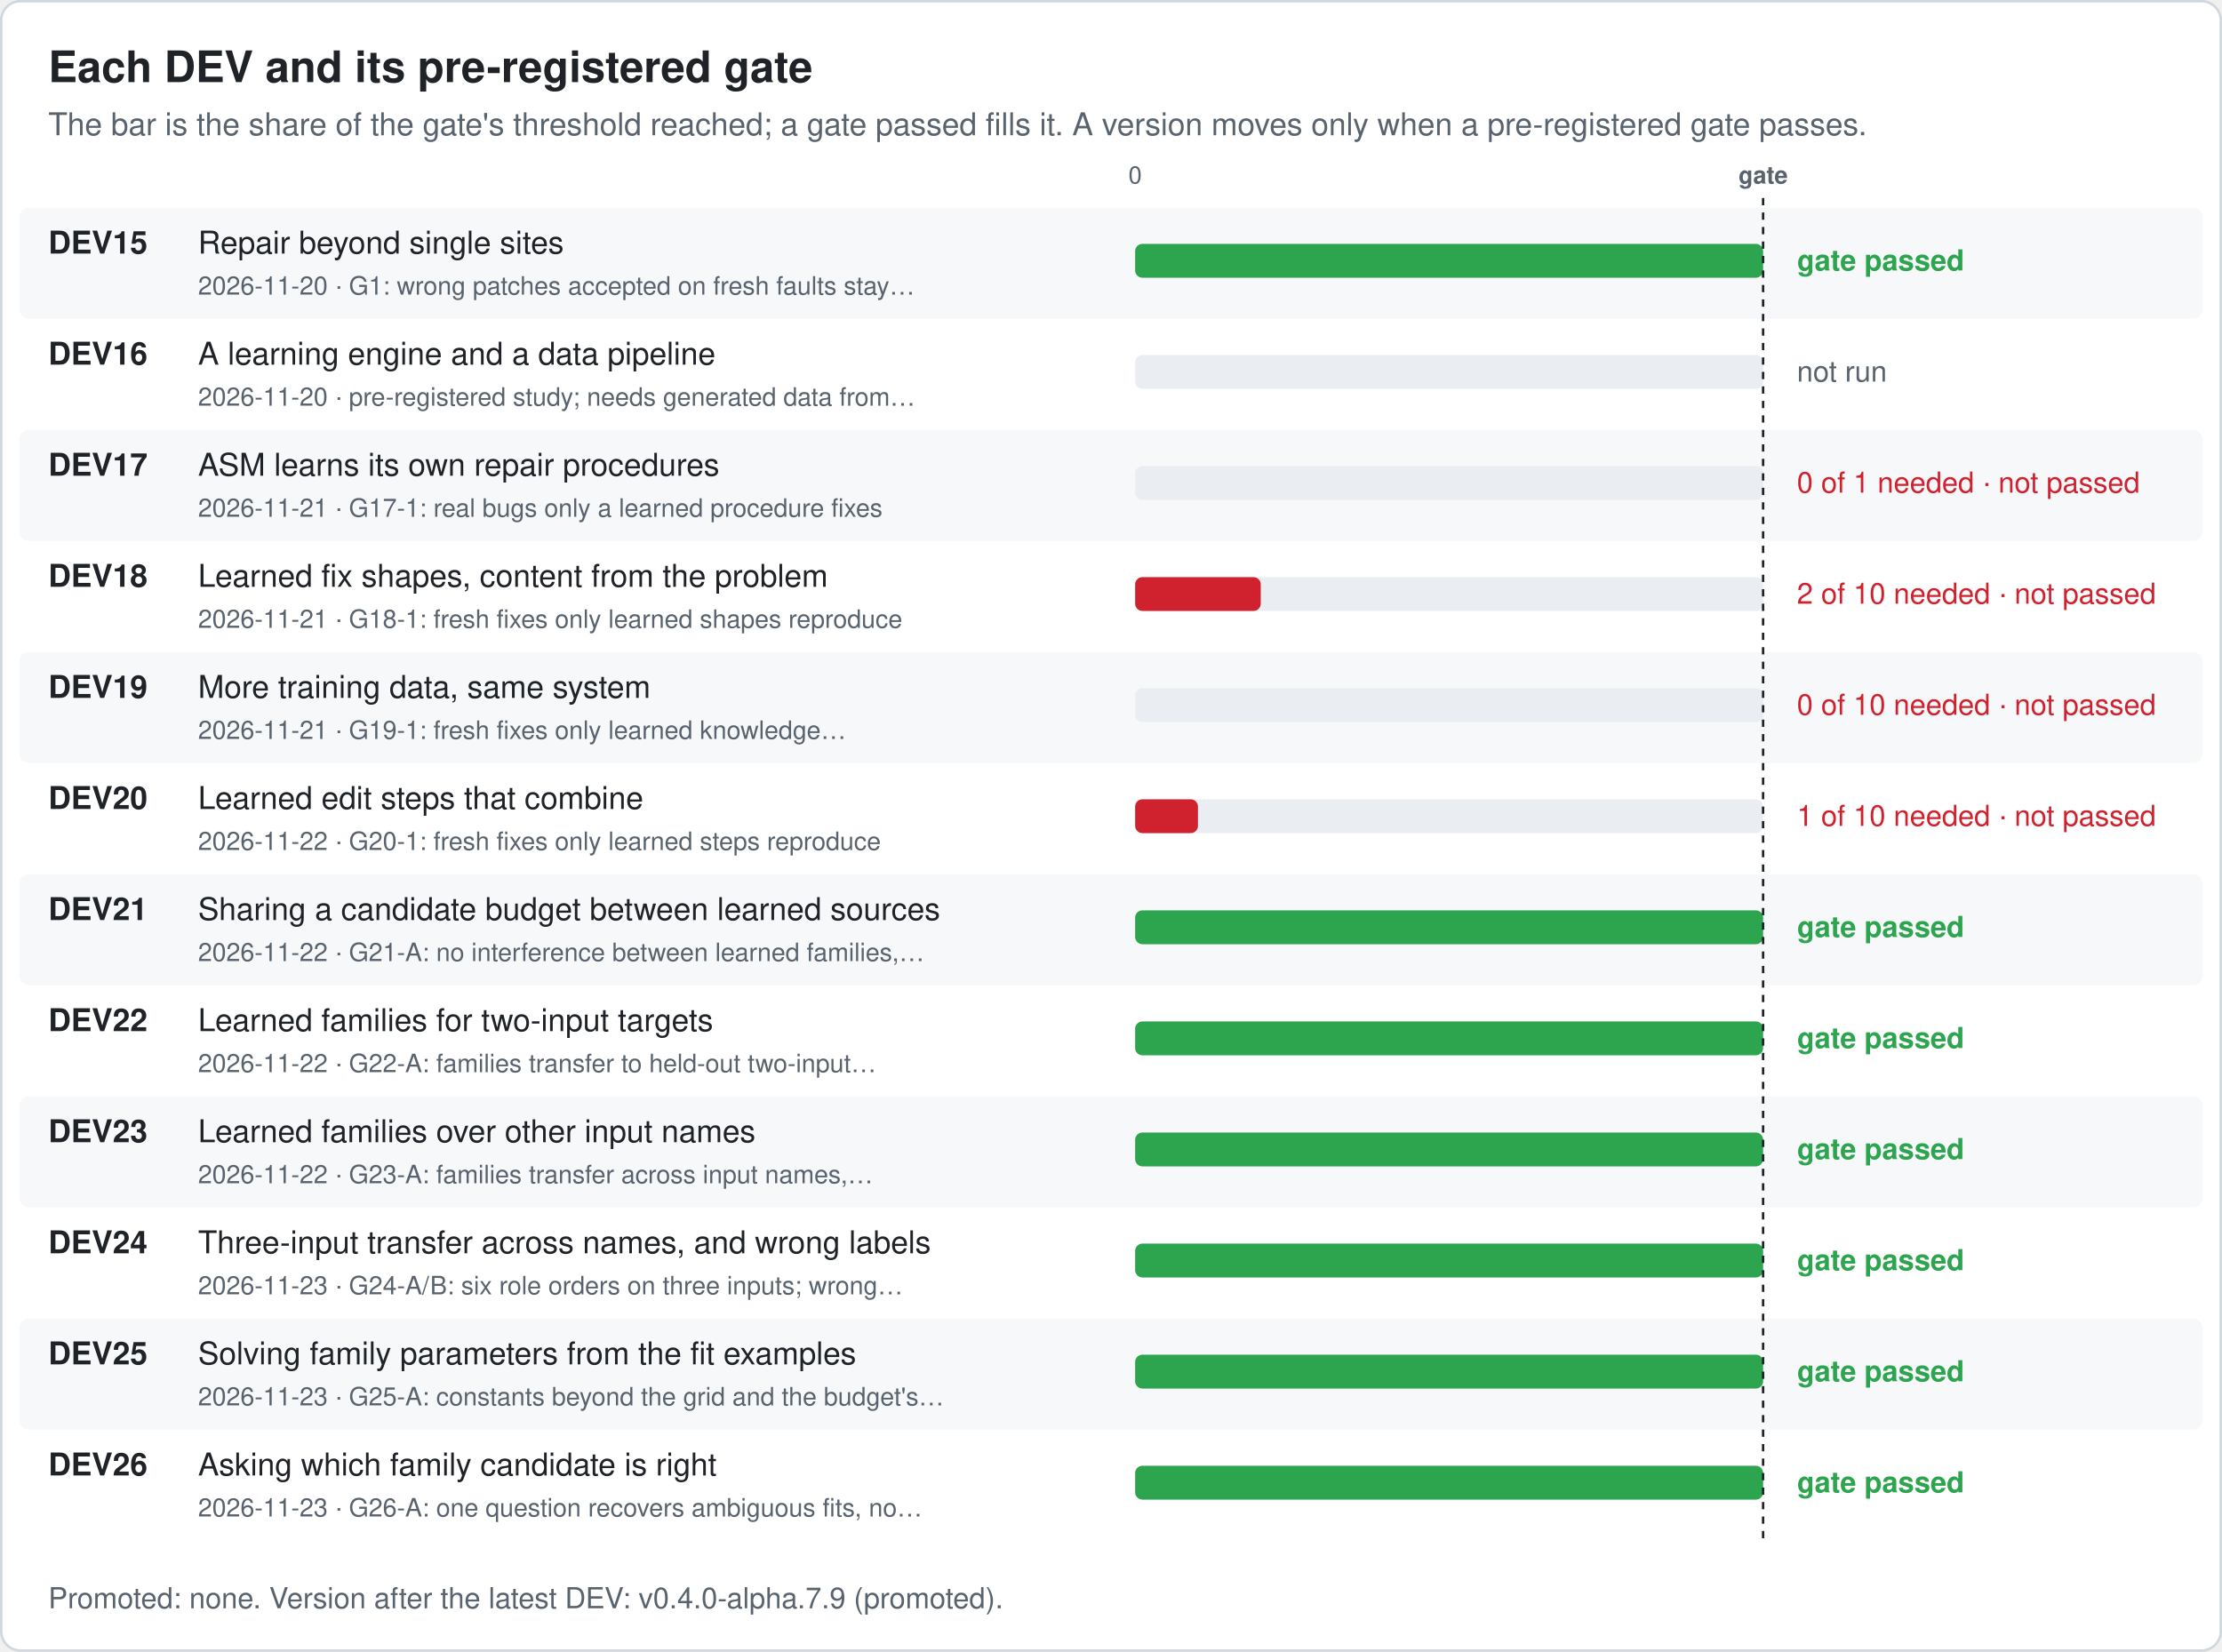
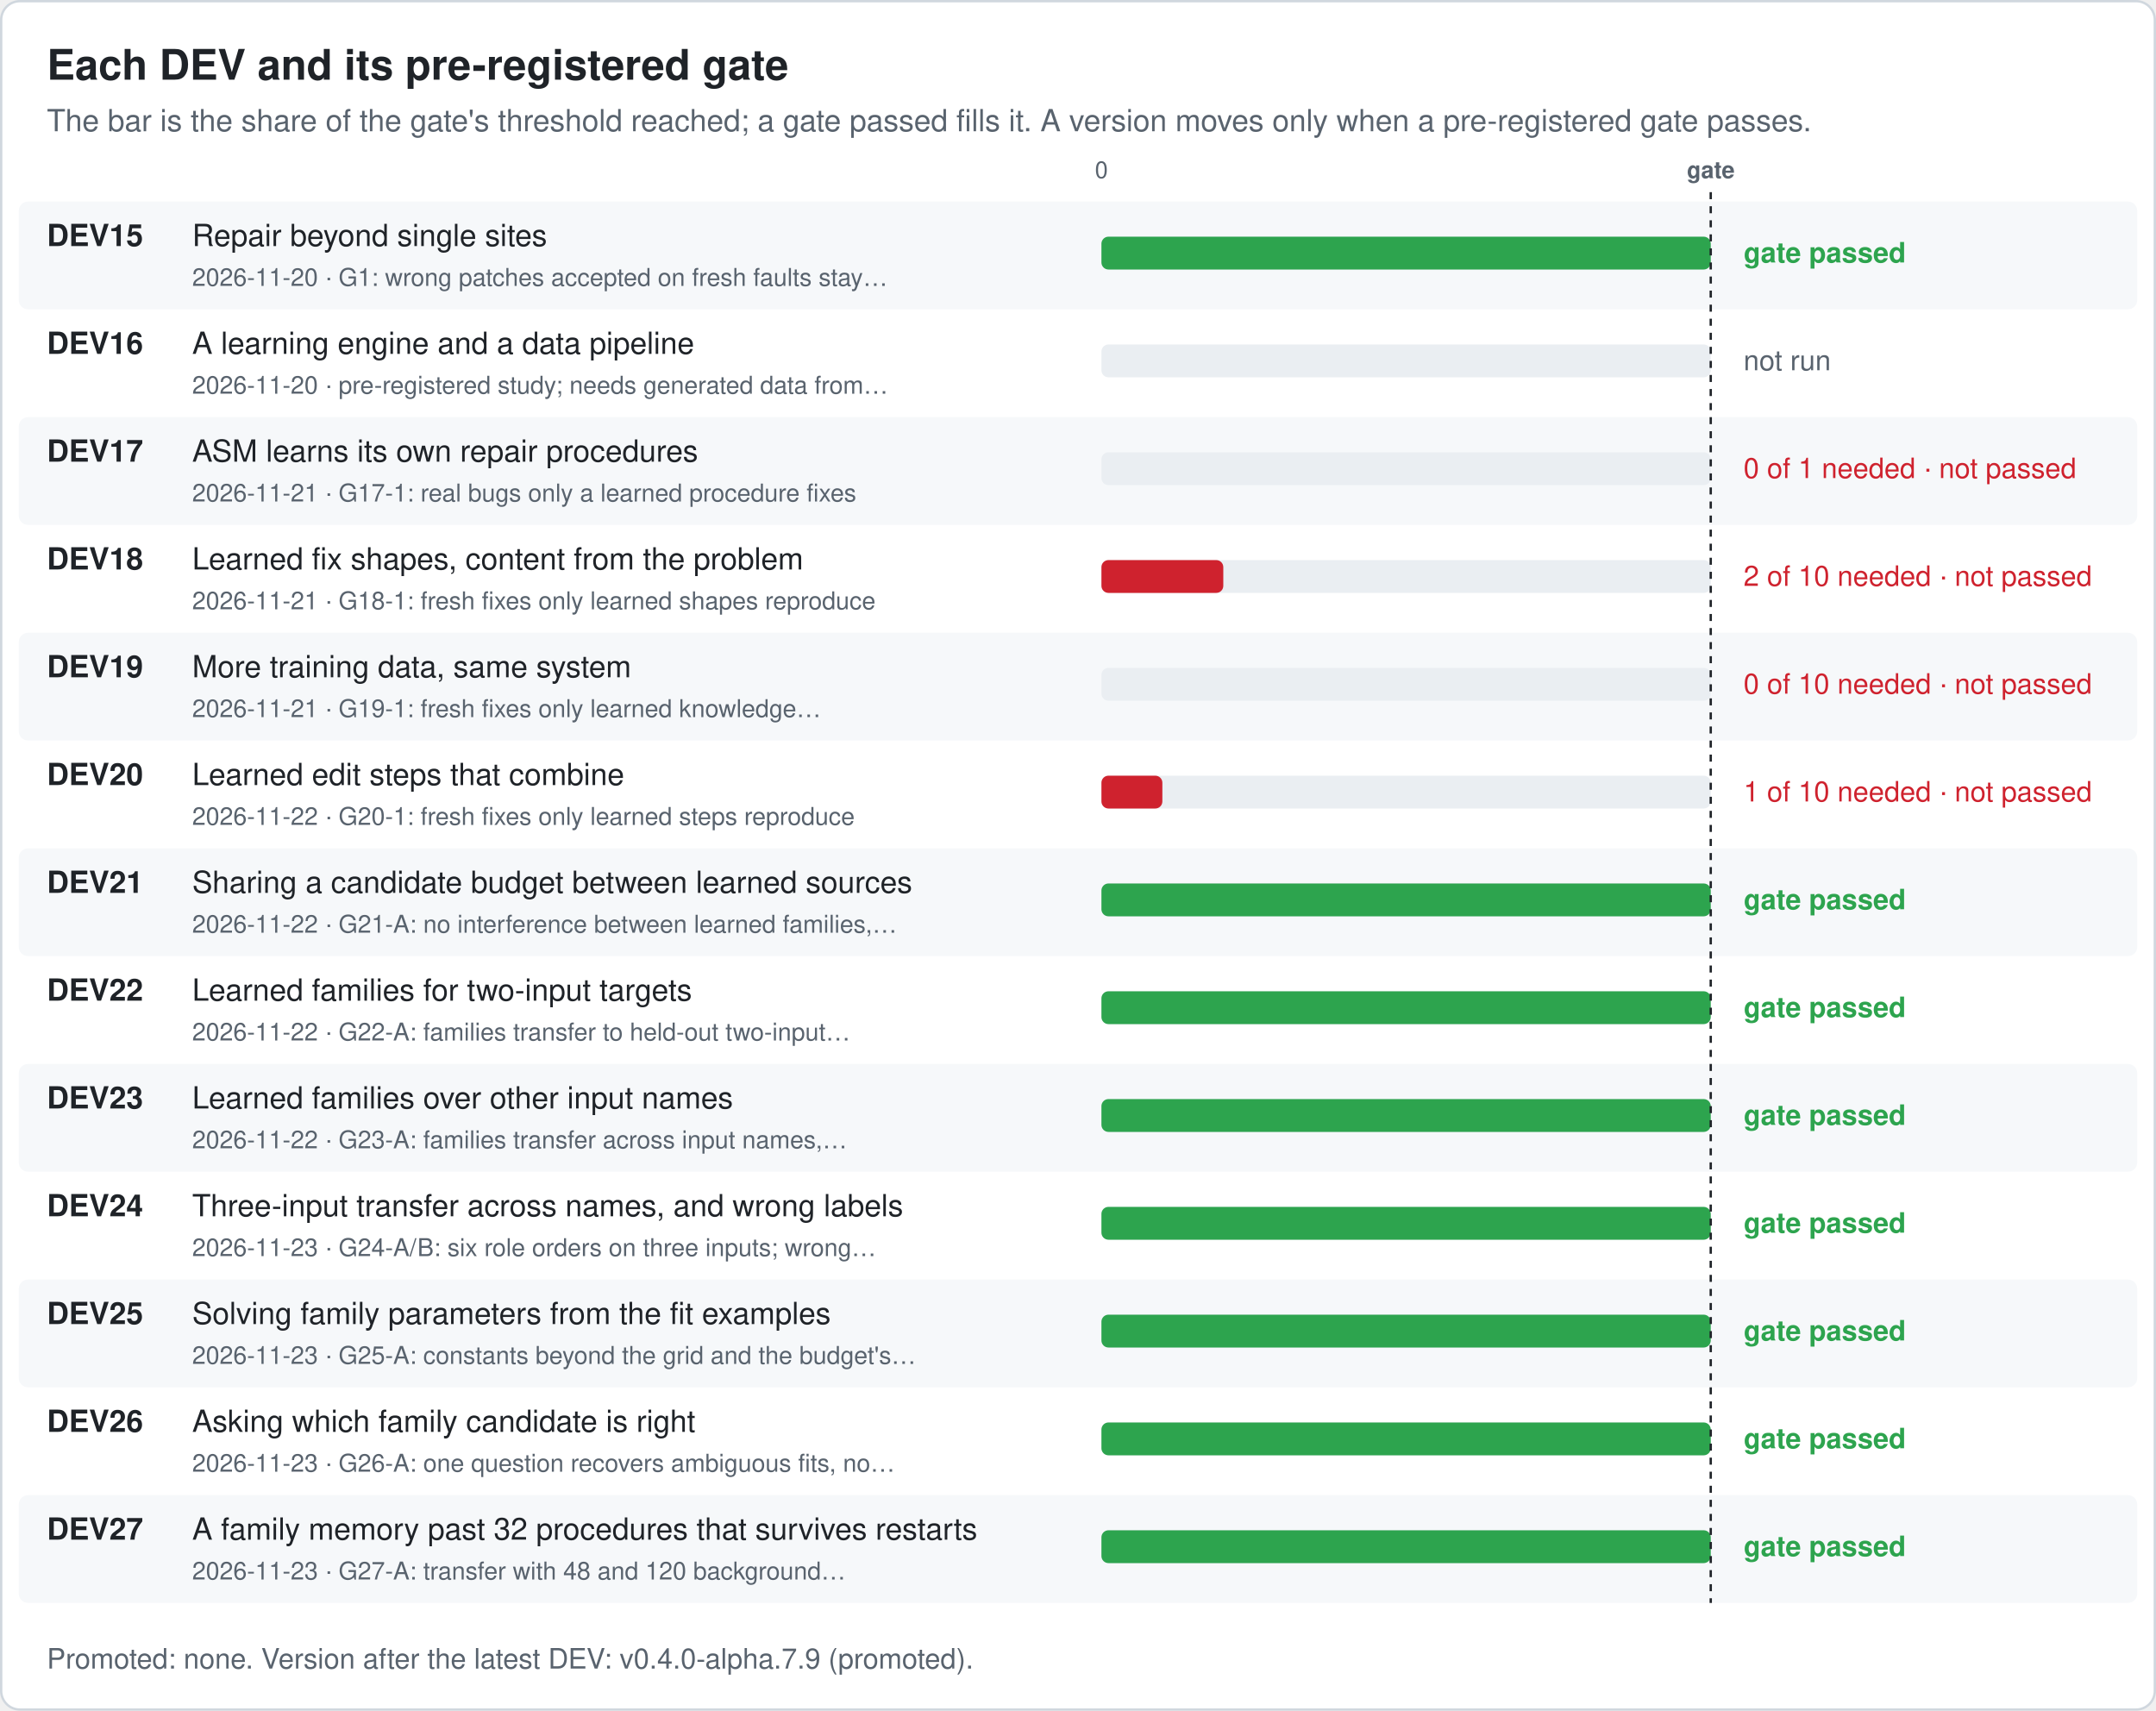
- <svg xmlns="http://www.w3.org/2000/svg" width="920" height="684" viewBox="0 0 920 684" role="img" aria-label="Each DEV step and how much of its pre-registered gate it reached">
-   <rect x="0.5" y="0.5" width="919" height="683" rx="8" fill="#ffffff" stroke="#d0d7de" />
+ <svg xmlns="http://www.w3.org/2000/svg" width="920" height="730" viewBox="0 0 920 730" role="img" aria-label="Each DEV step and how much of its pre-registered gate it reached">
+   <rect x="0.5" y="0.5" width="919" height="729" rx="8" fill="#ffffff" stroke="#d0d7de" />
  <text x="20.0" y="34.0" font-family="-apple-system,BlinkMacSystemFont,'Segoe UI',Helvetica,Arial,sans-serif" font-size="18" font-weight="600" fill="#1f2328" text-anchor="start">Each DEV and its pre-registered gate</text>
  <text x="20.0" y="56.0" font-family="-apple-system,BlinkMacSystemFont,'Segoe UI',Helvetica,Arial,sans-serif" font-size="13" font-weight="normal" fill="#59636e" text-anchor="start">The bar is the share of the gate's threshold reached; a gate passed fills it. A version moves only when a pre-registered gate passes.</text>
  <text x="470.0" y="76.0" font-family="-apple-system,BlinkMacSystemFont,'Segoe UI',Helvetica,Arial,sans-serif" font-size="10" font-weight="normal" fill="#59636e" text-anchor="middle">0</text>
  <text x="730.0" y="76.0" font-family="-apple-system,BlinkMacSystemFont,'Segoe UI',Helvetica,Arial,sans-serif" font-size="10" font-weight="600" fill="#59636e" text-anchor="middle">gate</text>
  <rect x="8" y="86" width="904" height="46" rx="4" fill="#f6f8fa" />
  <text x="20.0" y="105.0" font-family="-apple-system,BlinkMacSystemFont,'Segoe UI',Helvetica,Arial,sans-serif" font-size="13" font-weight="600" fill="#1f2328" text-anchor="start">DEV15</text>
  <text x="82.0" y="105.0" font-family="-apple-system,BlinkMacSystemFont,'Segoe UI',Helvetica,Arial,sans-serif" font-size="13" font-weight="normal" fill="#1f2328" text-anchor="start">Repair beyond single sites</text>
  <text x="82.0" y="122.0" font-family="-apple-system,BlinkMacSystemFont,'Segoe UI',Helvetica,Arial,sans-serif" font-size="10.5" font-weight="normal" fill="#59636e" text-anchor="start">2026-11-20 · G1: wrong patches accepted on fresh faults stay…</text>
  <rect x="470" y="101" width="260" height="14" rx="3" fill="#eaeef2" />
  <rect x="470" y="101" width="260.0" height="14" rx="3" fill="#2da44e" />
  <text x="744.0" y="112.0" font-family="-apple-system,BlinkMacSystemFont,'Segoe UI',Helvetica,Arial,sans-serif" font-size="12" font-weight="600" fill="#2da44e" text-anchor="start">gate passed</text>
  <text x="20.0" y="151.0" font-family="-apple-system,BlinkMacSystemFont,'Segoe UI',Helvetica,Arial,sans-serif" font-size="13" font-weight="600" fill="#1f2328" text-anchor="start">DEV16</text>
  <text x="82.0" y="151.0" font-family="-apple-system,BlinkMacSystemFont,'Segoe UI',Helvetica,Arial,sans-serif" font-size="13" font-weight="normal" fill="#1f2328" text-anchor="start">A learning engine and a data pipeline</text>
  <text x="82.0" y="168.0" font-family="-apple-system,BlinkMacSystemFont,'Segoe UI',Helvetica,Arial,sans-serif" font-size="10.5" font-weight="normal" fill="#59636e" text-anchor="start">2026-11-20 · pre-registered study; needs generated data from…</text>
  <rect x="470" y="147" width="260" height="14" rx="3" fill="#eaeef2" />
  <text x="744.0" y="158.0" font-family="-apple-system,BlinkMacSystemFont,'Segoe UI',Helvetica,Arial,sans-serif" font-size="12" font-weight="normal" fill="#59636e" text-anchor="start">not run</text>
  <rect x="8" y="178" width="904" height="46" rx="4" fill="#f6f8fa" />
  <text x="20.0" y="197.0" font-family="-apple-system,BlinkMacSystemFont,'Segoe UI',Helvetica,Arial,sans-serif" font-size="13" font-weight="600" fill="#1f2328" text-anchor="start">DEV17</text>
  <text x="82.0" y="197.0" font-family="-apple-system,BlinkMacSystemFont,'Segoe UI',Helvetica,Arial,sans-serif" font-size="13" font-weight="normal" fill="#1f2328" text-anchor="start">ASM learns its own repair procedures</text>
  <text x="82.0" y="214.0" font-family="-apple-system,BlinkMacSystemFont,'Segoe UI',Helvetica,Arial,sans-serif" font-size="10.5" font-weight="normal" fill="#59636e" text-anchor="start">2026-11-21 · G17-1: real bugs only a learned procedure fixes</text>
  <rect x="470" y="193" width="260" height="14" rx="3" fill="#eaeef2" />
  <text x="744.0" y="204.0" font-family="-apple-system,BlinkMacSystemFont,'Segoe UI',Helvetica,Arial,sans-serif" font-size="12" font-weight="normal" fill="#cf222e" text-anchor="start">0 of 1 needed · not passed</text>
  <text x="20.0" y="243.0" font-family="-apple-system,BlinkMacSystemFont,'Segoe UI',Helvetica,Arial,sans-serif" font-size="13" font-weight="600" fill="#1f2328" text-anchor="start">DEV18</text>
  <text x="82.0" y="243.0" font-family="-apple-system,BlinkMacSystemFont,'Segoe UI',Helvetica,Arial,sans-serif" font-size="13" font-weight="normal" fill="#1f2328" text-anchor="start">Learned fix shapes, content from the problem</text>
  <text x="82.0" y="260.0" font-family="-apple-system,BlinkMacSystemFont,'Segoe UI',Helvetica,Arial,sans-serif" font-size="10.5" font-weight="normal" fill="#59636e" text-anchor="start">2026-11-21 · G18-1: fresh fixes only learned shapes reproduce</text>
  <rect x="470" y="239" width="260" height="14" rx="3" fill="#eaeef2" />
  <rect x="470" y="239" width="52.0" height="14" rx="3" fill="#cf222e" />
  <text x="744.0" y="250.0" font-family="-apple-system,BlinkMacSystemFont,'Segoe UI',Helvetica,Arial,sans-serif" font-size="12" font-weight="normal" fill="#cf222e" text-anchor="start">2 of 10 needed · not passed</text>
  <rect x="8" y="270" width="904" height="46" rx="4" fill="#f6f8fa" />
  <text x="20.0" y="289.0" font-family="-apple-system,BlinkMacSystemFont,'Segoe UI',Helvetica,Arial,sans-serif" font-size="13" font-weight="600" fill="#1f2328" text-anchor="start">DEV19</text>
  <text x="82.0" y="289.0" font-family="-apple-system,BlinkMacSystemFont,'Segoe UI',Helvetica,Arial,sans-serif" font-size="13" font-weight="normal" fill="#1f2328" text-anchor="start">More training data, same system</text>
  <text x="82.0" y="306.0" font-family="-apple-system,BlinkMacSystemFont,'Segoe UI',Helvetica,Arial,sans-serif" font-size="10.5" font-weight="normal" fill="#59636e" text-anchor="start">2026-11-21 · G19-1: fresh fixes only learned knowledge…</text>
  <rect x="470" y="285" width="260" height="14" rx="3" fill="#eaeef2" />
  <text x="744.0" y="296.0" font-family="-apple-system,BlinkMacSystemFont,'Segoe UI',Helvetica,Arial,sans-serif" font-size="12" font-weight="normal" fill="#cf222e" text-anchor="start">0 of 10 needed · not passed</text>
  <text x="20.0" y="335.0" font-family="-apple-system,BlinkMacSystemFont,'Segoe UI',Helvetica,Arial,sans-serif" font-size="13" font-weight="600" fill="#1f2328" text-anchor="start">DEV20</text>
  <text x="82.0" y="335.0" font-family="-apple-system,BlinkMacSystemFont,'Segoe UI',Helvetica,Arial,sans-serif" font-size="13" font-weight="normal" fill="#1f2328" text-anchor="start">Learned edit steps that combine</text>
  <text x="82.0" y="352.0" font-family="-apple-system,BlinkMacSystemFont,'Segoe UI',Helvetica,Arial,sans-serif" font-size="10.5" font-weight="normal" fill="#59636e" text-anchor="start">2026-11-22 · G20-1: fresh fixes only learned steps reproduce</text>
  <rect x="470" y="331" width="260" height="14" rx="3" fill="#eaeef2" />
  <rect x="470" y="331" width="26.0" height="14" rx="3" fill="#cf222e" />
  <text x="744.0" y="342.0" font-family="-apple-system,BlinkMacSystemFont,'Segoe UI',Helvetica,Arial,sans-serif" font-size="12" font-weight="normal" fill="#cf222e" text-anchor="start">1 of 10 needed · not passed</text>
  <rect x="8" y="362" width="904" height="46" rx="4" fill="#f6f8fa" />
  <text x="20.0" y="381.0" font-family="-apple-system,BlinkMacSystemFont,'Segoe UI',Helvetica,Arial,sans-serif" font-size="13" font-weight="600" fill="#1f2328" text-anchor="start">DEV21</text>
  <text x="82.0" y="381.0" font-family="-apple-system,BlinkMacSystemFont,'Segoe UI',Helvetica,Arial,sans-serif" font-size="13" font-weight="normal" fill="#1f2328" text-anchor="start">Sharing a candidate budget between learned sources</text>
  <text x="82.0" y="398.0" font-family="-apple-system,BlinkMacSystemFont,'Segoe UI',Helvetica,Arial,sans-serif" font-size="10.5" font-weight="normal" fill="#59636e" text-anchor="start">2026-11-22 · G21-A: no interference between learned families,…</text>
  <rect x="470" y="377" width="260" height="14" rx="3" fill="#eaeef2" />
  <rect x="470" y="377" width="260.0" height="14" rx="3" fill="#2da44e" />
  <text x="744.0" y="388.0" font-family="-apple-system,BlinkMacSystemFont,'Segoe UI',Helvetica,Arial,sans-serif" font-size="12" font-weight="600" fill="#2da44e" text-anchor="start">gate passed</text>
  <text x="20.0" y="427.0" font-family="-apple-system,BlinkMacSystemFont,'Segoe UI',Helvetica,Arial,sans-serif" font-size="13" font-weight="600" fill="#1f2328" text-anchor="start">DEV22</text>
  <text x="82.0" y="427.0" font-family="-apple-system,BlinkMacSystemFont,'Segoe UI',Helvetica,Arial,sans-serif" font-size="13" font-weight="normal" fill="#1f2328" text-anchor="start">Learned families for two-input targets</text>
  <text x="82.0" y="444.0" font-family="-apple-system,BlinkMacSystemFont,'Segoe UI',Helvetica,Arial,sans-serif" font-size="10.5" font-weight="normal" fill="#59636e" text-anchor="start">2026-11-22 · G22-A: families transfer to held-out two-input…</text>
  <rect x="470" y="423" width="260" height="14" rx="3" fill="#eaeef2" />
  <rect x="470" y="423" width="260.0" height="14" rx="3" fill="#2da44e" />
  <text x="744.0" y="434.0" font-family="-apple-system,BlinkMacSystemFont,'Segoe UI',Helvetica,Arial,sans-serif" font-size="12" font-weight="600" fill="#2da44e" text-anchor="start">gate passed</text>
  <rect x="8" y="454" width="904" height="46" rx="4" fill="#f6f8fa" />
  <text x="20.0" y="473.0" font-family="-apple-system,BlinkMacSystemFont,'Segoe UI',Helvetica,Arial,sans-serif" font-size="13" font-weight="600" fill="#1f2328" text-anchor="start">DEV23</text>
  <text x="82.0" y="473.0" font-family="-apple-system,BlinkMacSystemFont,'Segoe UI',Helvetica,Arial,sans-serif" font-size="13" font-weight="normal" fill="#1f2328" text-anchor="start">Learned families over other input names</text>
  <text x="82.0" y="490.0" font-family="-apple-system,BlinkMacSystemFont,'Segoe UI',Helvetica,Arial,sans-serif" font-size="10.5" font-weight="normal" fill="#59636e" text-anchor="start">2026-11-22 · G23-A: families transfer across input names,…</text>
  <rect x="470" y="469" width="260" height="14" rx="3" fill="#eaeef2" />
  <rect x="470" y="469" width="260.0" height="14" rx="3" fill="#2da44e" />
  <text x="744.0" y="480.0" font-family="-apple-system,BlinkMacSystemFont,'Segoe UI',Helvetica,Arial,sans-serif" font-size="12" font-weight="600" fill="#2da44e" text-anchor="start">gate passed</text>
  <text x="20.0" y="519.0" font-family="-apple-system,BlinkMacSystemFont,'Segoe UI',Helvetica,Arial,sans-serif" font-size="13" font-weight="600" fill="#1f2328" text-anchor="start">DEV24</text>
  <text x="82.0" y="519.0" font-family="-apple-system,BlinkMacSystemFont,'Segoe UI',Helvetica,Arial,sans-serif" font-size="13" font-weight="normal" fill="#1f2328" text-anchor="start">Three-input transfer across names, and wrong labels</text>
  <text x="82.0" y="536.0" font-family="-apple-system,BlinkMacSystemFont,'Segoe UI',Helvetica,Arial,sans-serif" font-size="10.5" font-weight="normal" fill="#59636e" text-anchor="start">2026-11-23 · G24-A/B: six role orders on three inputs; wrong…</text>
  <rect x="470" y="515" width="260" height="14" rx="3" fill="#eaeef2" />
  <rect x="470" y="515" width="260.0" height="14" rx="3" fill="#2da44e" />
  <text x="744.0" y="526.0" font-family="-apple-system,BlinkMacSystemFont,'Segoe UI',Helvetica,Arial,sans-serif" font-size="12" font-weight="600" fill="#2da44e" text-anchor="start">gate passed</text>
  <rect x="8" y="546" width="904" height="46" rx="4" fill="#f6f8fa" />
  <text x="20.0" y="565.0" font-family="-apple-system,BlinkMacSystemFont,'Segoe UI',Helvetica,Arial,sans-serif" font-size="13" font-weight="600" fill="#1f2328" text-anchor="start">DEV25</text>
  <text x="82.0" y="565.0" font-family="-apple-system,BlinkMacSystemFont,'Segoe UI',Helvetica,Arial,sans-serif" font-size="13" font-weight="normal" fill="#1f2328" text-anchor="start">Solving family parameters from the fit examples</text>
  <text x="82.0" y="582.0" font-family="-apple-system,BlinkMacSystemFont,'Segoe UI',Helvetica,Arial,sans-serif" font-size="10.5" font-weight="normal" fill="#59636e" text-anchor="start">2026-11-23 · G25-A: constants beyond the grid and the budget's…</text>
  <rect x="470" y="561" width="260" height="14" rx="3" fill="#eaeef2" />
  <rect x="470" y="561" width="260.0" height="14" rx="3" fill="#2da44e" />
  <text x="744.0" y="572.0" font-family="-apple-system,BlinkMacSystemFont,'Segoe UI',Helvetica,Arial,sans-serif" font-size="12" font-weight="600" fill="#2da44e" text-anchor="start">gate passed</text>
  <text x="20.0" y="611.0" font-family="-apple-system,BlinkMacSystemFont,'Segoe UI',Helvetica,Arial,sans-serif" font-size="13" font-weight="600" fill="#1f2328" text-anchor="start">DEV26</text>
  <text x="82.0" y="611.0" font-family="-apple-system,BlinkMacSystemFont,'Segoe UI',Helvetica,Arial,sans-serif" font-size="13" font-weight="normal" fill="#1f2328" text-anchor="start">Asking which family candidate is right</text>
  <text x="82.0" y="628.0" font-family="-apple-system,BlinkMacSystemFont,'Segoe UI',Helvetica,Arial,sans-serif" font-size="10.5" font-weight="normal" fill="#59636e" text-anchor="start">2026-11-23 · G26-A: one question recovers ambiguous fits, no…</text>
  <rect x="470" y="607" width="260" height="14" rx="3" fill="#eaeef2" />
  <rect x="470" y="607" width="260.0" height="14" rx="3" fill="#2da44e" />
  <text x="744.0" y="618.0" font-family="-apple-system,BlinkMacSystemFont,'Segoe UI',Helvetica,Arial,sans-serif" font-size="12" font-weight="600" fill="#2da44e" text-anchor="start">gate passed</text>
-   <line x1="730" y1="82" x2="730" y2="638" stroke="#1f2328" stroke-width="1" stroke-dasharray="3,3" />
-   <text x="20.0" y="666.0" font-family="-apple-system,BlinkMacSystemFont,'Segoe UI',Helvetica,Arial,sans-serif" font-size="12" font-weight="normal" fill="#59636e" text-anchor="start">Promoted: none. Version after the latest DEV: v0.4.0-alpha.7.9 (promoted).</text>
+   <rect x="8" y="638" width="904" height="46" rx="4" fill="#f6f8fa" />
+   <text x="20.0" y="657.0" font-family="-apple-system,BlinkMacSystemFont,'Segoe UI',Helvetica,Arial,sans-serif" font-size="13" font-weight="600" fill="#1f2328" text-anchor="start">DEV27</text>
+   <text x="82.0" y="657.0" font-family="-apple-system,BlinkMacSystemFont,'Segoe UI',Helvetica,Arial,sans-serif" font-size="13" font-weight="normal" fill="#1f2328" text-anchor="start">A family memory past 32 procedures that survives restarts</text>
+   <text x="82.0" y="674.0" font-family="-apple-system,BlinkMacSystemFont,'Segoe UI',Helvetica,Arial,sans-serif" font-size="10.5" font-weight="normal" fill="#59636e" text-anchor="start">2026-11-23 · G27-A: transfer with 48 and 120 background…</text>
+   <rect x="470" y="653" width="260" height="14" rx="3" fill="#eaeef2" />
+   <rect x="470" y="653" width="260.0" height="14" rx="3" fill="#2da44e" />
+   <text x="744.0" y="664.0" font-family="-apple-system,BlinkMacSystemFont,'Segoe UI',Helvetica,Arial,sans-serif" font-size="12" font-weight="600" fill="#2da44e" text-anchor="start">gate passed</text>
+   <line x1="730" y1="82" x2="730" y2="684" stroke="#1f2328" stroke-width="1" stroke-dasharray="3,3" />
+   <text x="20.0" y="712.0" font-family="-apple-system,BlinkMacSystemFont,'Segoe UI',Helvetica,Arial,sans-serif" font-size="12" font-weight="normal" fill="#59636e" text-anchor="start">Promoted: none. Version after the latest DEV: v0.4.0-alpha.7.9 (promoted).</text>
</svg>
